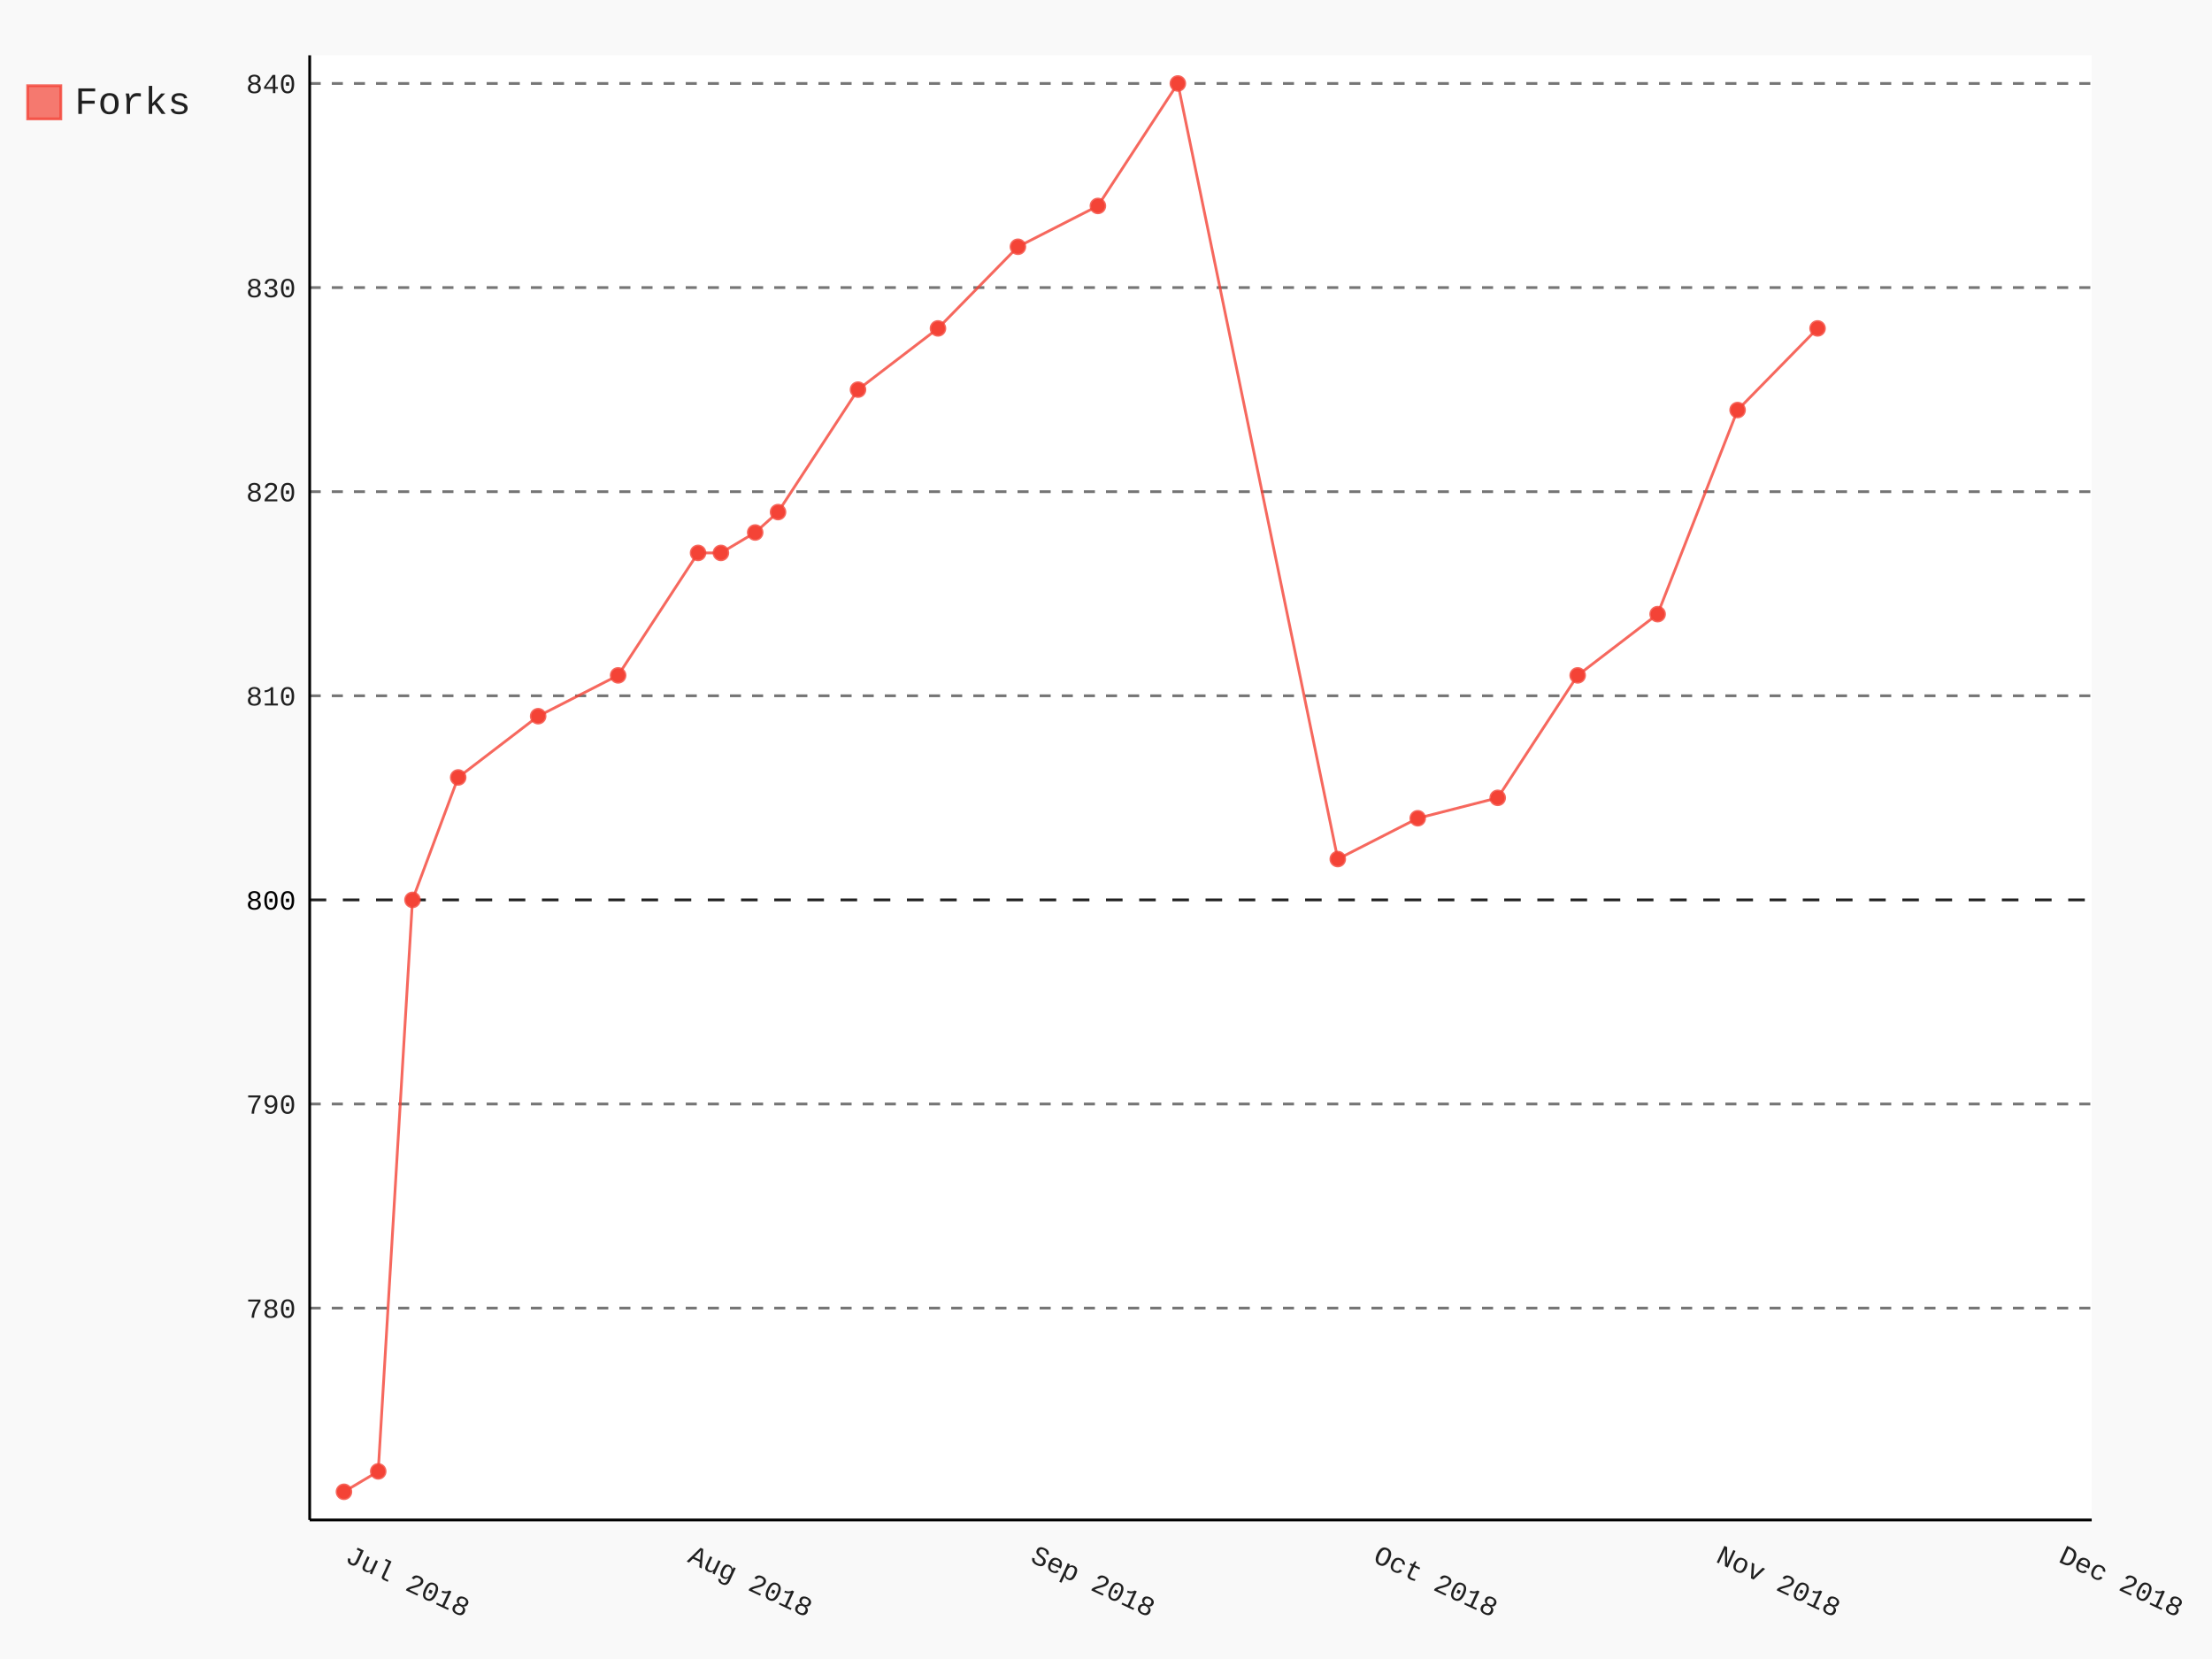
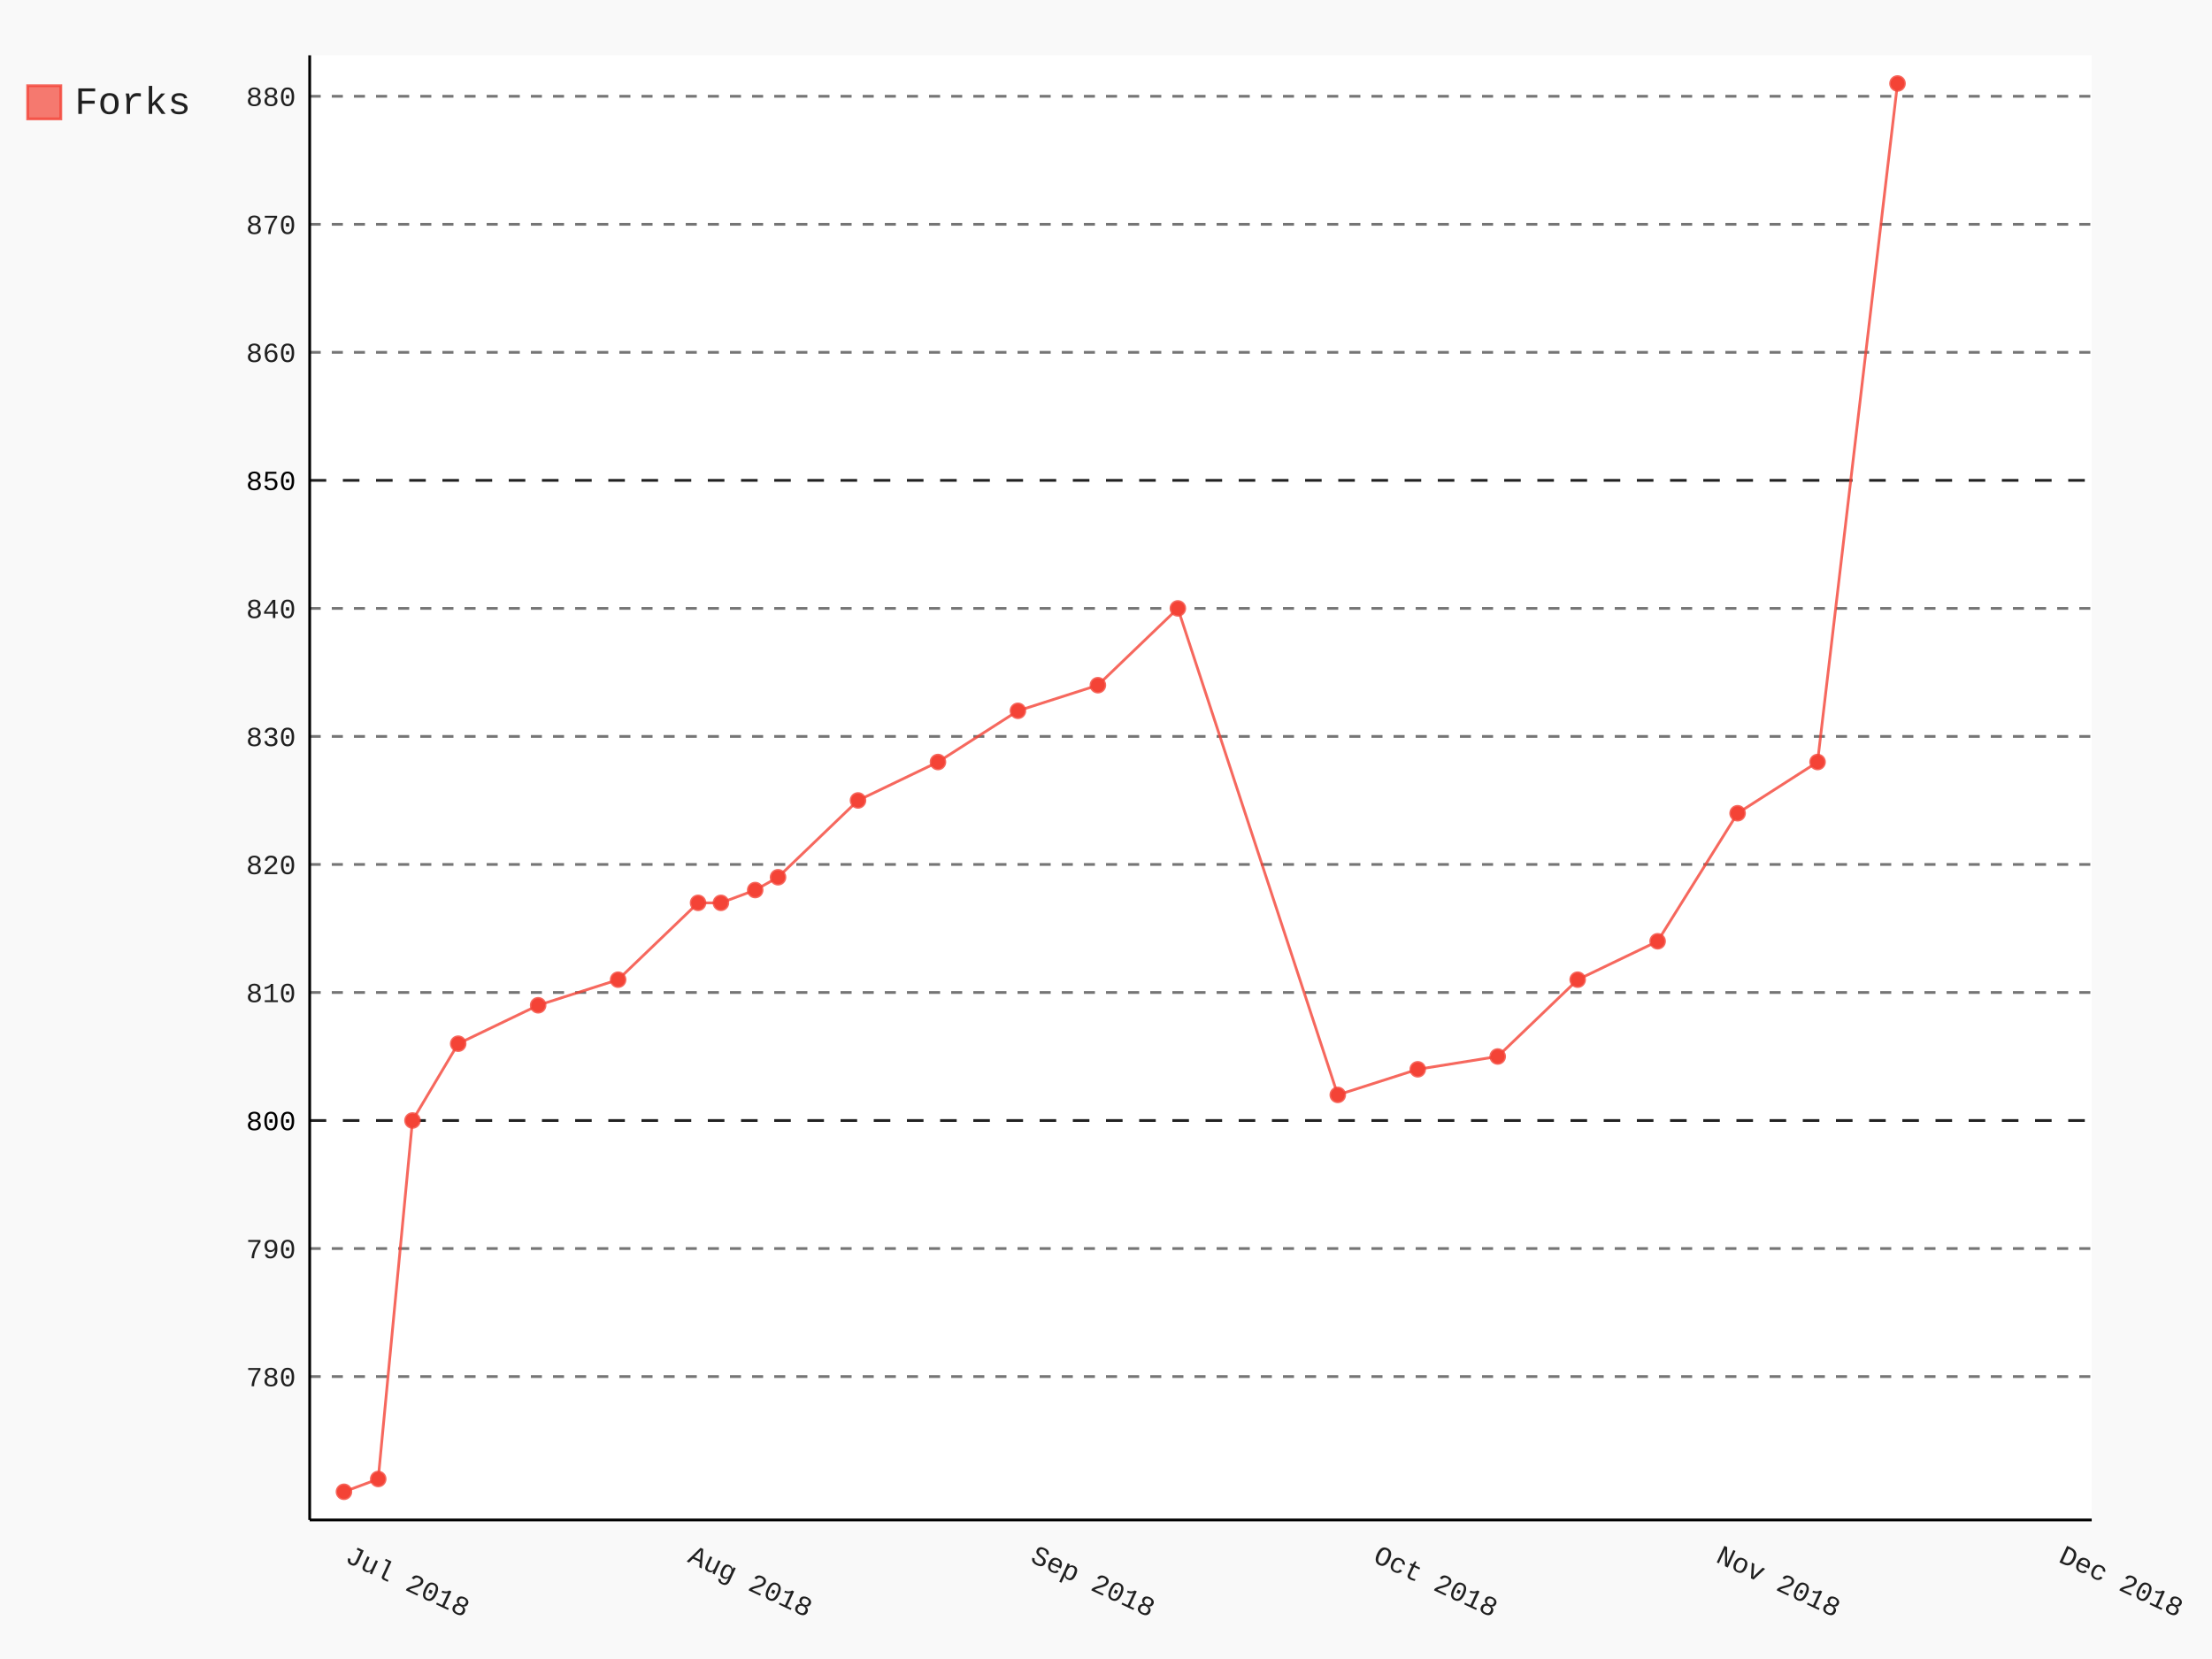
- <svg xmlns="http://www.w3.org/2000/svg" class="pygal-chart" id="chart-2cebe59e-7ba1-4adc-907d-6302846e6db2" viewBox="0 0 800 600">
+ <svg xmlns="http://www.w3.org/2000/svg" class="pygal-chart" id="chart-36715228-9d29-4c18-9ba8-76a3d5b4bc02" viewBox="0 0 800 600">
  <defs>
-     <style type="text/css">#chart-2cebe59e-7ba1-4adc-907d-6302846e6db2{-webkit-user-select:none;-webkit-font-smoothing:antialiased;font-family:Consolas,"Liberation Mono",Menlo,Courier,monospace}#chart-2cebe59e-7ba1-4adc-907d-6302846e6db2 .title{font-family:Consolas,"Liberation Mono",Menlo,Courier,monospace;font-size:16px}#chart-2cebe59e-7ba1-4adc-907d-6302846e6db2 .legends .legend text{font-family:Consolas,"Liberation Mono",Menlo,Courier,monospace;font-size:14px}#chart-2cebe59e-7ba1-4adc-907d-6302846e6db2 .axis text{font-family:Consolas,"Liberation Mono",Menlo,Courier,monospace;font-size:10px}#chart-2cebe59e-7ba1-4adc-907d-6302846e6db2 .axis text.major{font-family:Consolas,"Liberation Mono",Menlo,Courier,monospace;font-size:10px}#chart-2cebe59e-7ba1-4adc-907d-6302846e6db2 .text-overlay text.value{font-family:Consolas,"Liberation Mono",Menlo,Courier,monospace;font-size:16px}#chart-2cebe59e-7ba1-4adc-907d-6302846e6db2 .text-overlay text.label{font-family:Consolas,"Liberation Mono",Menlo,Courier,monospace;font-size:10px}#chart-2cebe59e-7ba1-4adc-907d-6302846e6db2 .tooltip{font-family:Consolas,"Liberation Mono",Menlo,Courier,monospace;font-size:14px}#chart-2cebe59e-7ba1-4adc-907d-6302846e6db2 text.no_data{font-family:Consolas,"Liberation Mono",Menlo,Courier,monospace;font-size:64px}
- #chart-2cebe59e-7ba1-4adc-907d-6302846e6db2{background-color:rgba(249,249,249,1)}#chart-2cebe59e-7ba1-4adc-907d-6302846e6db2 path,#chart-2cebe59e-7ba1-4adc-907d-6302846e6db2 line,#chart-2cebe59e-7ba1-4adc-907d-6302846e6db2 rect,#chart-2cebe59e-7ba1-4adc-907d-6302846e6db2 circle{-webkit-transition:150ms;-moz-transition:150ms;transition:150ms}#chart-2cebe59e-7ba1-4adc-907d-6302846e6db2 .graph &gt; .background{fill:rgba(249,249,249,1)}#chart-2cebe59e-7ba1-4adc-907d-6302846e6db2 .plot &gt; .background{fill:rgba(255,255,255,1)}#chart-2cebe59e-7ba1-4adc-907d-6302846e6db2 .graph{fill:rgba(0,0,0,.87)}#chart-2cebe59e-7ba1-4adc-907d-6302846e6db2 text.no_data{fill:rgba(0,0,0,1)}#chart-2cebe59e-7ba1-4adc-907d-6302846e6db2 .title{fill:rgba(0,0,0,1)}#chart-2cebe59e-7ba1-4adc-907d-6302846e6db2 .legends .legend text{fill:rgba(0,0,0,.87)}#chart-2cebe59e-7ba1-4adc-907d-6302846e6db2 .legends .legend:hover text{fill:rgba(0,0,0,1)}#chart-2cebe59e-7ba1-4adc-907d-6302846e6db2 .axis .line{stroke:rgba(0,0,0,1)}#chart-2cebe59e-7ba1-4adc-907d-6302846e6db2 .axis .guide.line{stroke:rgba(0,0,0,.54)}#chart-2cebe59e-7ba1-4adc-907d-6302846e6db2 .axis .major.line{stroke:rgba(0,0,0,.87)}#chart-2cebe59e-7ba1-4adc-907d-6302846e6db2 .axis text.major{fill:rgba(0,0,0,1)}#chart-2cebe59e-7ba1-4adc-907d-6302846e6db2 .axis.y .guides:hover .guide.line,#chart-2cebe59e-7ba1-4adc-907d-6302846e6db2 .line-graph .axis.x .guides:hover .guide.line,#chart-2cebe59e-7ba1-4adc-907d-6302846e6db2 .stackedline-graph .axis.x .guides:hover .guide.line,#chart-2cebe59e-7ba1-4adc-907d-6302846e6db2 .xy-graph .axis.x .guides:hover .guide.line{stroke:rgba(0,0,0,1)}#chart-2cebe59e-7ba1-4adc-907d-6302846e6db2 .axis .guides:hover text{fill:rgba(0,0,0,1)}#chart-2cebe59e-7ba1-4adc-907d-6302846e6db2 .reactive{fill-opacity:.7;stroke-opacity:.8}#chart-2cebe59e-7ba1-4adc-907d-6302846e6db2 .ci{stroke:rgba(0,0,0,.87)}#chart-2cebe59e-7ba1-4adc-907d-6302846e6db2 .reactive.active,#chart-2cebe59e-7ba1-4adc-907d-6302846e6db2 .active .reactive{fill-opacity:.8;stroke-opacity:.9;stroke-width:4}#chart-2cebe59e-7ba1-4adc-907d-6302846e6db2 .ci .reactive.active{stroke-width:1.5}#chart-2cebe59e-7ba1-4adc-907d-6302846e6db2 .series text{fill:rgba(0,0,0,1)}#chart-2cebe59e-7ba1-4adc-907d-6302846e6db2 .tooltip rect{fill:rgba(255,255,255,1);stroke:rgba(0,0,0,1);-webkit-transition:opacity 150ms;-moz-transition:opacity 150ms;transition:opacity 150ms}#chart-2cebe59e-7ba1-4adc-907d-6302846e6db2 .tooltip .label{fill:rgba(0,0,0,.87)}#chart-2cebe59e-7ba1-4adc-907d-6302846e6db2 .tooltip .label{fill:rgba(0,0,0,.87)}#chart-2cebe59e-7ba1-4adc-907d-6302846e6db2 .tooltip .legend{font-size:.8em;fill:rgba(0,0,0,.54)}#chart-2cebe59e-7ba1-4adc-907d-6302846e6db2 .tooltip .x_label{font-size:.6em;fill:rgba(0,0,0,1)}#chart-2cebe59e-7ba1-4adc-907d-6302846e6db2 .tooltip .xlink{font-size:.5em;text-decoration:underline}#chart-2cebe59e-7ba1-4adc-907d-6302846e6db2 .tooltip .value{font-size:1.5em}#chart-2cebe59e-7ba1-4adc-907d-6302846e6db2 .bound{font-size:.5em}#chart-2cebe59e-7ba1-4adc-907d-6302846e6db2 .max-value{font-size:.75em;fill:rgba(0,0,0,.54)}#chart-2cebe59e-7ba1-4adc-907d-6302846e6db2 .map-element{fill:rgba(255,255,255,1);stroke:rgba(0,0,0,.54) !important}#chart-2cebe59e-7ba1-4adc-907d-6302846e6db2 .map-element .reactive{fill-opacity:inherit;stroke-opacity:inherit}#chart-2cebe59e-7ba1-4adc-907d-6302846e6db2 .color-0,#chart-2cebe59e-7ba1-4adc-907d-6302846e6db2 .color-0 a:visited{stroke:#F44336;fill:#F44336}#chart-2cebe59e-7ba1-4adc-907d-6302846e6db2 .text-overlay .color-0 text{fill:black}
- #chart-2cebe59e-7ba1-4adc-907d-6302846e6db2 text.no_data{text-anchor:middle}#chart-2cebe59e-7ba1-4adc-907d-6302846e6db2 .guide.line{fill:none}#chart-2cebe59e-7ba1-4adc-907d-6302846e6db2 .centered{text-anchor:middle}#chart-2cebe59e-7ba1-4adc-907d-6302846e6db2 .title{text-anchor:middle}#chart-2cebe59e-7ba1-4adc-907d-6302846e6db2 .legends .legend text{fill-opacity:1}#chart-2cebe59e-7ba1-4adc-907d-6302846e6db2 .axis.x text{text-anchor:middle}#chart-2cebe59e-7ba1-4adc-907d-6302846e6db2 .axis.x:not(.web) text[transform]{text-anchor:start}#chart-2cebe59e-7ba1-4adc-907d-6302846e6db2 .axis.x:not(.web) text[transform].backwards{text-anchor:end}#chart-2cebe59e-7ba1-4adc-907d-6302846e6db2 .axis.y text{text-anchor:end}#chart-2cebe59e-7ba1-4adc-907d-6302846e6db2 .axis.y text[transform].backwards{text-anchor:start}#chart-2cebe59e-7ba1-4adc-907d-6302846e6db2 .axis.y2 text{text-anchor:start}#chart-2cebe59e-7ba1-4adc-907d-6302846e6db2 .axis.y2 text[transform].backwards{text-anchor:end}#chart-2cebe59e-7ba1-4adc-907d-6302846e6db2 .axis .guide.line{stroke-dasharray:4,4}#chart-2cebe59e-7ba1-4adc-907d-6302846e6db2 .axis .major.guide.line{stroke-dasharray:6,6}#chart-2cebe59e-7ba1-4adc-907d-6302846e6db2 .horizontal .axis.y .guide.line,#chart-2cebe59e-7ba1-4adc-907d-6302846e6db2 .horizontal .axis.y2 .guide.line,#chart-2cebe59e-7ba1-4adc-907d-6302846e6db2 .vertical .axis.x .guide.line{opacity:0}#chart-2cebe59e-7ba1-4adc-907d-6302846e6db2 .horizontal .axis.always_show .guide.line,#chart-2cebe59e-7ba1-4adc-907d-6302846e6db2 .vertical .axis.always_show .guide.line{opacity:1 !important}#chart-2cebe59e-7ba1-4adc-907d-6302846e6db2 .axis.y .guides:hover .guide.line,#chart-2cebe59e-7ba1-4adc-907d-6302846e6db2 .axis.y2 .guides:hover .guide.line,#chart-2cebe59e-7ba1-4adc-907d-6302846e6db2 .axis.x .guides:hover .guide.line{opacity:1}#chart-2cebe59e-7ba1-4adc-907d-6302846e6db2 .axis .guides:hover text{opacity:1}#chart-2cebe59e-7ba1-4adc-907d-6302846e6db2 .nofill{fill:none}#chart-2cebe59e-7ba1-4adc-907d-6302846e6db2 .subtle-fill{fill-opacity:.2}#chart-2cebe59e-7ba1-4adc-907d-6302846e6db2 .dot{stroke-width:1px;fill-opacity:1}#chart-2cebe59e-7ba1-4adc-907d-6302846e6db2 .dot.active{stroke-width:5px}#chart-2cebe59e-7ba1-4adc-907d-6302846e6db2 .dot.negative{fill:transparent}#chart-2cebe59e-7ba1-4adc-907d-6302846e6db2 text,#chart-2cebe59e-7ba1-4adc-907d-6302846e6db2 tspan{stroke:none !important}#chart-2cebe59e-7ba1-4adc-907d-6302846e6db2 .series text.active{opacity:1}#chart-2cebe59e-7ba1-4adc-907d-6302846e6db2 .tooltip rect{fill-opacity:.95;stroke-width:.5}#chart-2cebe59e-7ba1-4adc-907d-6302846e6db2 .tooltip text{fill-opacity:1}#chart-2cebe59e-7ba1-4adc-907d-6302846e6db2 .showable{visibility:hidden}#chart-2cebe59e-7ba1-4adc-907d-6302846e6db2 .showable.shown{visibility:visible}#chart-2cebe59e-7ba1-4adc-907d-6302846e6db2 .gauge-background{fill:rgba(229,229,229,1);stroke:none}#chart-2cebe59e-7ba1-4adc-907d-6302846e6db2 .bg-lines{stroke:rgba(249,249,249,1);stroke-width:2px}</style>
+     <style type="text/css">#chart-36715228-9d29-4c18-9ba8-76a3d5b4bc02{-webkit-user-select:none;-webkit-font-smoothing:antialiased;font-family:Consolas,"Liberation Mono",Menlo,Courier,monospace}#chart-36715228-9d29-4c18-9ba8-76a3d5b4bc02 .title{font-family:Consolas,"Liberation Mono",Menlo,Courier,monospace;font-size:16px}#chart-36715228-9d29-4c18-9ba8-76a3d5b4bc02 .legends .legend text{font-family:Consolas,"Liberation Mono",Menlo,Courier,monospace;font-size:14px}#chart-36715228-9d29-4c18-9ba8-76a3d5b4bc02 .axis text{font-family:Consolas,"Liberation Mono",Menlo,Courier,monospace;font-size:10px}#chart-36715228-9d29-4c18-9ba8-76a3d5b4bc02 .axis text.major{font-family:Consolas,"Liberation Mono",Menlo,Courier,monospace;font-size:10px}#chart-36715228-9d29-4c18-9ba8-76a3d5b4bc02 .text-overlay text.value{font-family:Consolas,"Liberation Mono",Menlo,Courier,monospace;font-size:16px}#chart-36715228-9d29-4c18-9ba8-76a3d5b4bc02 .text-overlay text.label{font-family:Consolas,"Liberation Mono",Menlo,Courier,monospace;font-size:10px}#chart-36715228-9d29-4c18-9ba8-76a3d5b4bc02 .tooltip{font-family:Consolas,"Liberation Mono",Menlo,Courier,monospace;font-size:14px}#chart-36715228-9d29-4c18-9ba8-76a3d5b4bc02 text.no_data{font-family:Consolas,"Liberation Mono",Menlo,Courier,monospace;font-size:64px}
+ #chart-36715228-9d29-4c18-9ba8-76a3d5b4bc02{background-color:rgba(249,249,249,1)}#chart-36715228-9d29-4c18-9ba8-76a3d5b4bc02 path,#chart-36715228-9d29-4c18-9ba8-76a3d5b4bc02 line,#chart-36715228-9d29-4c18-9ba8-76a3d5b4bc02 rect,#chart-36715228-9d29-4c18-9ba8-76a3d5b4bc02 circle{-webkit-transition:150ms;-moz-transition:150ms;transition:150ms}#chart-36715228-9d29-4c18-9ba8-76a3d5b4bc02 .graph &gt; .background{fill:rgba(249,249,249,1)}#chart-36715228-9d29-4c18-9ba8-76a3d5b4bc02 .plot &gt; .background{fill:rgba(255,255,255,1)}#chart-36715228-9d29-4c18-9ba8-76a3d5b4bc02 .graph{fill:rgba(0,0,0,.87)}#chart-36715228-9d29-4c18-9ba8-76a3d5b4bc02 text.no_data{fill:rgba(0,0,0,1)}#chart-36715228-9d29-4c18-9ba8-76a3d5b4bc02 .title{fill:rgba(0,0,0,1)}#chart-36715228-9d29-4c18-9ba8-76a3d5b4bc02 .legends .legend text{fill:rgba(0,0,0,.87)}#chart-36715228-9d29-4c18-9ba8-76a3d5b4bc02 .legends .legend:hover text{fill:rgba(0,0,0,1)}#chart-36715228-9d29-4c18-9ba8-76a3d5b4bc02 .axis .line{stroke:rgba(0,0,0,1)}#chart-36715228-9d29-4c18-9ba8-76a3d5b4bc02 .axis .guide.line{stroke:rgba(0,0,0,.54)}#chart-36715228-9d29-4c18-9ba8-76a3d5b4bc02 .axis .major.line{stroke:rgba(0,0,0,.87)}#chart-36715228-9d29-4c18-9ba8-76a3d5b4bc02 .axis text.major{fill:rgba(0,0,0,1)}#chart-36715228-9d29-4c18-9ba8-76a3d5b4bc02 .axis.y .guides:hover .guide.line,#chart-36715228-9d29-4c18-9ba8-76a3d5b4bc02 .line-graph .axis.x .guides:hover .guide.line,#chart-36715228-9d29-4c18-9ba8-76a3d5b4bc02 .stackedline-graph .axis.x .guides:hover .guide.line,#chart-36715228-9d29-4c18-9ba8-76a3d5b4bc02 .xy-graph .axis.x .guides:hover .guide.line{stroke:rgba(0,0,0,1)}#chart-36715228-9d29-4c18-9ba8-76a3d5b4bc02 .axis .guides:hover text{fill:rgba(0,0,0,1)}#chart-36715228-9d29-4c18-9ba8-76a3d5b4bc02 .reactive{fill-opacity:.7;stroke-opacity:.8}#chart-36715228-9d29-4c18-9ba8-76a3d5b4bc02 .ci{stroke:rgba(0,0,0,.87)}#chart-36715228-9d29-4c18-9ba8-76a3d5b4bc02 .reactive.active,#chart-36715228-9d29-4c18-9ba8-76a3d5b4bc02 .active .reactive{fill-opacity:.8;stroke-opacity:.9;stroke-width:4}#chart-36715228-9d29-4c18-9ba8-76a3d5b4bc02 .ci .reactive.active{stroke-width:1.5}#chart-36715228-9d29-4c18-9ba8-76a3d5b4bc02 .series text{fill:rgba(0,0,0,1)}#chart-36715228-9d29-4c18-9ba8-76a3d5b4bc02 .tooltip rect{fill:rgba(255,255,255,1);stroke:rgba(0,0,0,1);-webkit-transition:opacity 150ms;-moz-transition:opacity 150ms;transition:opacity 150ms}#chart-36715228-9d29-4c18-9ba8-76a3d5b4bc02 .tooltip .label{fill:rgba(0,0,0,.87)}#chart-36715228-9d29-4c18-9ba8-76a3d5b4bc02 .tooltip .label{fill:rgba(0,0,0,.87)}#chart-36715228-9d29-4c18-9ba8-76a3d5b4bc02 .tooltip .legend{font-size:.8em;fill:rgba(0,0,0,.54)}#chart-36715228-9d29-4c18-9ba8-76a3d5b4bc02 .tooltip .x_label{font-size:.6em;fill:rgba(0,0,0,1)}#chart-36715228-9d29-4c18-9ba8-76a3d5b4bc02 .tooltip .xlink{font-size:.5em;text-decoration:underline}#chart-36715228-9d29-4c18-9ba8-76a3d5b4bc02 .tooltip .value{font-size:1.5em}#chart-36715228-9d29-4c18-9ba8-76a3d5b4bc02 .bound{font-size:.5em}#chart-36715228-9d29-4c18-9ba8-76a3d5b4bc02 .max-value{font-size:.75em;fill:rgba(0,0,0,.54)}#chart-36715228-9d29-4c18-9ba8-76a3d5b4bc02 .map-element{fill:rgba(255,255,255,1);stroke:rgba(0,0,0,.54) !important}#chart-36715228-9d29-4c18-9ba8-76a3d5b4bc02 .map-element .reactive{fill-opacity:inherit;stroke-opacity:inherit}#chart-36715228-9d29-4c18-9ba8-76a3d5b4bc02 .color-0,#chart-36715228-9d29-4c18-9ba8-76a3d5b4bc02 .color-0 a:visited{stroke:#F44336;fill:#F44336}#chart-36715228-9d29-4c18-9ba8-76a3d5b4bc02 .text-overlay .color-0 text{fill:black}
+ #chart-36715228-9d29-4c18-9ba8-76a3d5b4bc02 text.no_data{text-anchor:middle}#chart-36715228-9d29-4c18-9ba8-76a3d5b4bc02 .guide.line{fill:none}#chart-36715228-9d29-4c18-9ba8-76a3d5b4bc02 .centered{text-anchor:middle}#chart-36715228-9d29-4c18-9ba8-76a3d5b4bc02 .title{text-anchor:middle}#chart-36715228-9d29-4c18-9ba8-76a3d5b4bc02 .legends .legend text{fill-opacity:1}#chart-36715228-9d29-4c18-9ba8-76a3d5b4bc02 .axis.x text{text-anchor:middle}#chart-36715228-9d29-4c18-9ba8-76a3d5b4bc02 .axis.x:not(.web) text[transform]{text-anchor:start}#chart-36715228-9d29-4c18-9ba8-76a3d5b4bc02 .axis.x:not(.web) text[transform].backwards{text-anchor:end}#chart-36715228-9d29-4c18-9ba8-76a3d5b4bc02 .axis.y text{text-anchor:end}#chart-36715228-9d29-4c18-9ba8-76a3d5b4bc02 .axis.y text[transform].backwards{text-anchor:start}#chart-36715228-9d29-4c18-9ba8-76a3d5b4bc02 .axis.y2 text{text-anchor:start}#chart-36715228-9d29-4c18-9ba8-76a3d5b4bc02 .axis.y2 text[transform].backwards{text-anchor:end}#chart-36715228-9d29-4c18-9ba8-76a3d5b4bc02 .axis .guide.line{stroke-dasharray:4,4}#chart-36715228-9d29-4c18-9ba8-76a3d5b4bc02 .axis .major.guide.line{stroke-dasharray:6,6}#chart-36715228-9d29-4c18-9ba8-76a3d5b4bc02 .horizontal .axis.y .guide.line,#chart-36715228-9d29-4c18-9ba8-76a3d5b4bc02 .horizontal .axis.y2 .guide.line,#chart-36715228-9d29-4c18-9ba8-76a3d5b4bc02 .vertical .axis.x .guide.line{opacity:0}#chart-36715228-9d29-4c18-9ba8-76a3d5b4bc02 .horizontal .axis.always_show .guide.line,#chart-36715228-9d29-4c18-9ba8-76a3d5b4bc02 .vertical .axis.always_show .guide.line{opacity:1 !important}#chart-36715228-9d29-4c18-9ba8-76a3d5b4bc02 .axis.y .guides:hover .guide.line,#chart-36715228-9d29-4c18-9ba8-76a3d5b4bc02 .axis.y2 .guides:hover .guide.line,#chart-36715228-9d29-4c18-9ba8-76a3d5b4bc02 .axis.x .guides:hover .guide.line{opacity:1}#chart-36715228-9d29-4c18-9ba8-76a3d5b4bc02 .axis .guides:hover text{opacity:1}#chart-36715228-9d29-4c18-9ba8-76a3d5b4bc02 .nofill{fill:none}#chart-36715228-9d29-4c18-9ba8-76a3d5b4bc02 .subtle-fill{fill-opacity:.2}#chart-36715228-9d29-4c18-9ba8-76a3d5b4bc02 .dot{stroke-width:1px;fill-opacity:1}#chart-36715228-9d29-4c18-9ba8-76a3d5b4bc02 .dot.active{stroke-width:5px}#chart-36715228-9d29-4c18-9ba8-76a3d5b4bc02 .dot.negative{fill:transparent}#chart-36715228-9d29-4c18-9ba8-76a3d5b4bc02 text,#chart-36715228-9d29-4c18-9ba8-76a3d5b4bc02 tspan{stroke:none !important}#chart-36715228-9d29-4c18-9ba8-76a3d5b4bc02 .series text.active{opacity:1}#chart-36715228-9d29-4c18-9ba8-76a3d5b4bc02 .tooltip rect{fill-opacity:.95;stroke-width:.5}#chart-36715228-9d29-4c18-9ba8-76a3d5b4bc02 .tooltip text{fill-opacity:1}#chart-36715228-9d29-4c18-9ba8-76a3d5b4bc02 .showable{visibility:hidden}#chart-36715228-9d29-4c18-9ba8-76a3d5b4bc02 .showable.shown{visibility:visible}#chart-36715228-9d29-4c18-9ba8-76a3d5b4bc02 .gauge-background{fill:rgba(229,229,229,1);stroke:none}#chart-36715228-9d29-4c18-9ba8-76a3d5b4bc02 .bg-lines{stroke:rgba(249,249,249,1);stroke-width:2px}</style>
  </defs>
  <g class="graph datetimeline-graph vertical">
    <rect class="background" height="600" width="800" x="0" y="0" />
    <g class="plot" transform="translate(112, 20)">
      <rect class="background" height="529.714" width="644.497" x="0" y="0" />
      <g class="axis y always_show">
        <path class="line" d="M0 529.714 h644.497" />
        <g class="guides">
-           <path class="guide line" d="M0 453.092 h644.497" />
-           <text class="" x="-5" y="456.592">780</text>
+           <path class="guide line" d="M0 477.854 h644.497" />
+           <text class="" x="-5" y="481.354">780</text>
        </g>
        <g class="guides">
-           <path class="guide line" d="M0 379.274 h644.497" />
-           <text class="" x="-5" y="382.774">790</text>
+           <path class="guide line" d="M0 431.55 h644.497" />
+           <text class="" x="-5" y="435.05">790</text>
        </g>
        <g class="guides">
-           <path class="major guide line" d="M0 305.457 h644.497" />
-           <text class="major" x="-5" y="308.957">800</text>
+           <path class="major guide line" d="M0 385.247 h644.497" />
+           <text class="major" x="-5" y="388.747">800</text>
        </g>
        <g class="guides">
-           <path class="guide line" d="M0 231.639 h644.497" />
-           <text class="" x="-5" y="235.139">810</text>
+           <path class="guide line" d="M0 338.943 h644.497" />
+           <text class="" x="-5" y="342.443">810</text>
        </g>
        <g class="guides">
-           <path class="guide line" d="M0 157.822 h644.497" />
-           <text class="" x="-5" y="161.322">820</text>
+           <path class="guide line" d="M0 292.639 h644.497" />
+           <text class="" x="-5" y="296.139">820</text>
        </g>
        <g class="guides">
-           <path class="guide line" d="M0 84.004 h644.497" />
-           <text class="" x="-5" y="87.504">830</text>
+           <path class="guide line" d="M0 246.336 h644.497" />
+           <text class="" x="-5" y="249.836">830</text>
        </g>
        <g class="guides">
-           <path class="guide line" d="M0 10.187 h644.497" />
-           <text class="" x="-5" y="13.687">840</text>
+           <path class="guide line" d="M0 200.032 h644.497" />
+           <text class="" x="-5" y="203.532">840</text>
+         </g>
+         <g class="guides">
+           <path class="major guide line" d="M0 153.728 h644.497" />
+           <text class="major" x="-5" y="157.228">850</text>
+         </g>
+         <g class="guides">
+           <path class="guide line" d="M0 107.425 h644.497" />
+           <text class="" x="-5" y="110.925">860</text>
+         </g>
+         <g class="guides">
+           <path class="guide line" d="M0 61.121 h644.497" />
+           <text class="" x="-5" y="64.621">870</text>
+         </g>
+         <g class="guides">
+           <path class="guide line" d="M0 14.817 h644.497" />
+           <text class="" x="-5" y="18.317">880</text>
        </g>
      </g>
      <g class="axis x">
        <path class="line" d="M0 0 v529.714" />
        <g class="guides">
          <path class="guide line" d="M12.394 0 v529.714" />
          <text class="" transform="rotate(25 12.39418 544.7143)" x="12.394" y="544.714">Jul 2018</text>
        </g>
        <g class="guides">
          <path class="guide line" d="M136.336 0 v529.714" />
          <text class="" transform="rotate(25 136.336 544.7143)" x="136.336" y="544.714">Aug 2018</text>
        </g>
        <g class="guides">
          <path class="guide line" d="M260.278 0 v529.714" />
          <text class="" transform="rotate(25 260.2777 544.7143)" x="260.278" y="544.714">Sep 2018</text>
        </g>
        <g class="guides">
          <path class="guide line" d="M384.219 0 v529.714" />
          <text class="" transform="rotate(25 384.2195 544.7143)" x="384.22" y="544.714">Oct 2018</text>
        </g>
        <g class="guides">
          <path class="guide line" d="M508.161 0 v529.714" />
          <text class="" transform="rotate(25 508.1613 544.7143)" x="508.161" y="544.714">Nov 2018</text>
        </g>
        <g class="guides">
          <path class="guide line" d="M632.103 0 v529.714" />
          <text class="" transform="rotate(25 632.103 544.7143)" x="632.103" y="544.714">Dec 2018</text>
        </g>
      </g>
      <g class="series serie-0 color-0">
-         <path class="line reactive nofill" d="M12.394 519.528 L24.788 512.146 37.183 305.457 53.708 261.166 82.628 239.021 111.548 224.258 140.467 179.967 148.73 179.967 161.124 172.585 169.387 165.204 198.307 120.913 227.227 98.768 256.146 69.241 285.066 54.477 313.986 10.187 371.825 290.693 400.745 275.93 429.665 268.548 458.585 224.258 487.504 202.112 516.424 128.295 545.344 98.768" />
+         <path class="line reactive nofill" d="M12.394 519.528 L24.788 514.897 37.183 385.247 53.708 357.465 82.628 343.573 111.548 334.313 140.467 306.53 148.73 306.53 161.124 301.9 169.387 297.27 198.307 269.488 227.227 255.596 256.146 237.075 285.066 227.814 313.986 200.032 371.825 375.986 400.745 366.725 429.665 362.095 458.585 334.313 487.504 320.422 516.424 274.118 545.344 255.596 574.264 10.187" />
      </g>
    </g>
    <g class="titles" />
    <g class="plot overlay" transform="translate(112, 20)">
      <g class="series serie-0 color-0">
        <g class="dots">
          <circle class="dot reactive tooltip-trigger" cx="12.394" cy="519.528" r="2.5" />
        </g>
        <g class="dots">
-           <circle class="dot reactive tooltip-trigger" cx="24.788" cy="512.146" r="2.5" />
+           <circle class="dot reactive tooltip-trigger" cx="24.788" cy="514.897" r="2.5" />
        </g>
        <g class="dots">
-           <circle class="dot reactive tooltip-trigger" cx="37.183" cy="305.457" r="2.5" />
+           <circle class="dot reactive tooltip-trigger" cx="37.183" cy="385.247" r="2.5" />
        </g>
        <g class="dots">
-           <circle class="dot reactive tooltip-trigger" cx="53.708" cy="261.166" r="2.5" />
+           <circle class="dot reactive tooltip-trigger" cx="53.708" cy="357.465" r="2.5" />
        </g>
        <g class="dots">
-           <circle class="dot reactive tooltip-trigger" cx="82.628" cy="239.021" r="2.5" />
+           <circle class="dot reactive tooltip-trigger" cx="82.628" cy="343.573" r="2.5" />
        </g>
        <g class="dots">
-           <circle class="dot reactive tooltip-trigger" cx="111.548" cy="224.258" r="2.5" />
+           <circle class="dot reactive tooltip-trigger" cx="111.548" cy="334.313" r="2.5" />
        </g>
        <g class="dots">
-           <circle class="dot reactive tooltip-trigger" cx="140.467" cy="179.967" r="2.5" />
+           <circle class="dot reactive tooltip-trigger" cx="140.467" cy="306.53" r="2.5" />
        </g>
        <g class="dots">
-           <circle class="dot reactive tooltip-trigger" cx="148.73" cy="179.967" r="2.5" />
+           <circle class="dot reactive tooltip-trigger" cx="148.73" cy="306.53" r="2.5" />
        </g>
        <g class="dots">
-           <circle class="dot reactive tooltip-trigger" cx="161.124" cy="172.585" r="2.5" />
+           <circle class="dot reactive tooltip-trigger" cx="161.124" cy="301.9" r="2.5" />
        </g>
        <g class="dots">
-           <circle class="dot reactive tooltip-trigger" cx="169.387" cy="165.204" r="2.5" />
+           <circle class="dot reactive tooltip-trigger" cx="169.387" cy="297.27" r="2.5" />
        </g>
        <g class="dots">
-           <circle class="dot reactive tooltip-trigger" cx="198.307" cy="120.913" r="2.5" />
+           <circle class="dot reactive tooltip-trigger" cx="198.307" cy="269.488" r="2.5" />
        </g>
        <g class="dots">
-           <circle class="dot reactive tooltip-trigger" cx="227.227" cy="98.768" r="2.5" />
+           <circle class="dot reactive tooltip-trigger" cx="227.227" cy="255.596" r="2.5" />
        </g>
        <g class="dots">
-           <circle class="dot reactive tooltip-trigger" cx="256.146" cy="69.241" r="2.5" />
+           <circle class="dot reactive tooltip-trigger" cx="256.146" cy="237.075" r="2.5" />
        </g>
        <g class="dots">
-           <circle class="dot reactive tooltip-trigger" cx="285.066" cy="54.477" r="2.5" />
+           <circle class="dot reactive tooltip-trigger" cx="285.066" cy="227.814" r="2.5" />
        </g>
        <g class="dots">
-           <circle class="dot reactive tooltip-trigger" cx="313.986" cy="10.187" r="2.5" />
+           <circle class="dot reactive tooltip-trigger" cx="313.986" cy="200.032" r="2.5" />
        </g>
        <g class="dots">
-           <circle class="dot reactive tooltip-trigger" cx="371.825" cy="290.693" r="2.5" />
+           <circle class="dot reactive tooltip-trigger" cx="371.825" cy="375.986" r="2.5" />
        </g>
        <g class="dots">
-           <circle class="dot reactive tooltip-trigger" cx="400.745" cy="275.93" r="2.5" />
+           <circle class="dot reactive tooltip-trigger" cx="400.745" cy="366.725" r="2.5" />
        </g>
        <g class="dots">
-           <circle class="dot reactive tooltip-trigger" cx="429.665" cy="268.548" r="2.5" />
+           <circle class="dot reactive tooltip-trigger" cx="429.665" cy="362.095" r="2.5" />
        </g>
        <g class="dots">
-           <circle class="dot reactive tooltip-trigger" cx="458.585" cy="224.258" r="2.5" />
+           <circle class="dot reactive tooltip-trigger" cx="458.585" cy="334.313" r="2.5" />
        </g>
        <g class="dots">
-           <circle class="dot reactive tooltip-trigger" cx="487.504" cy="202.112" r="2.5" />
+           <circle class="dot reactive tooltip-trigger" cx="487.504" cy="320.422" r="2.5" />
        </g>
        <g class="dots">
-           <circle class="dot reactive tooltip-trigger" cx="516.424" cy="128.295" r="2.5" />
+           <circle class="dot reactive tooltip-trigger" cx="516.424" cy="274.118" r="2.5" />
        </g>
        <g class="dots">
-           <circle class="dot reactive tooltip-trigger" cx="545.344" cy="98.768" r="2.5" />
+           <circle class="dot reactive tooltip-trigger" cx="545.344" cy="255.596" r="2.5" />
+         </g>
+         <g class="dots">
+           <circle class="dot reactive tooltip-trigger" cx="574.264" cy="10.187" r="2.5" />
        </g>
      </g>
    </g>
    <g class="plot text-overlay" transform="translate(112, 20)">
      <g class="series serie-0 color-0" />
    </g>
    <g class="plot tooltip-overlay" transform="translate(112, 20)">
      <g class="tooltip" style="opacity: 0" transform="translate(0 0)">
        <rect class="tooltip-box" height="0" rx="0" ry="0" width="0" />
        <g class="text" />
      </g>
    </g>
    <g class="legends" transform="translate(10, 30)">
      <g class="legend reactive activate-serie" id="activate-serie-0">
        <rect class="color-0 reactive" height="12" width="12" x="0.0" y="1.0" />
        <text x="17.0" y="11.2">Forks</text>
      </g>
    </g>
    <g class="legends" transform="translate(766, 30)" />
  </g>
</svg>
